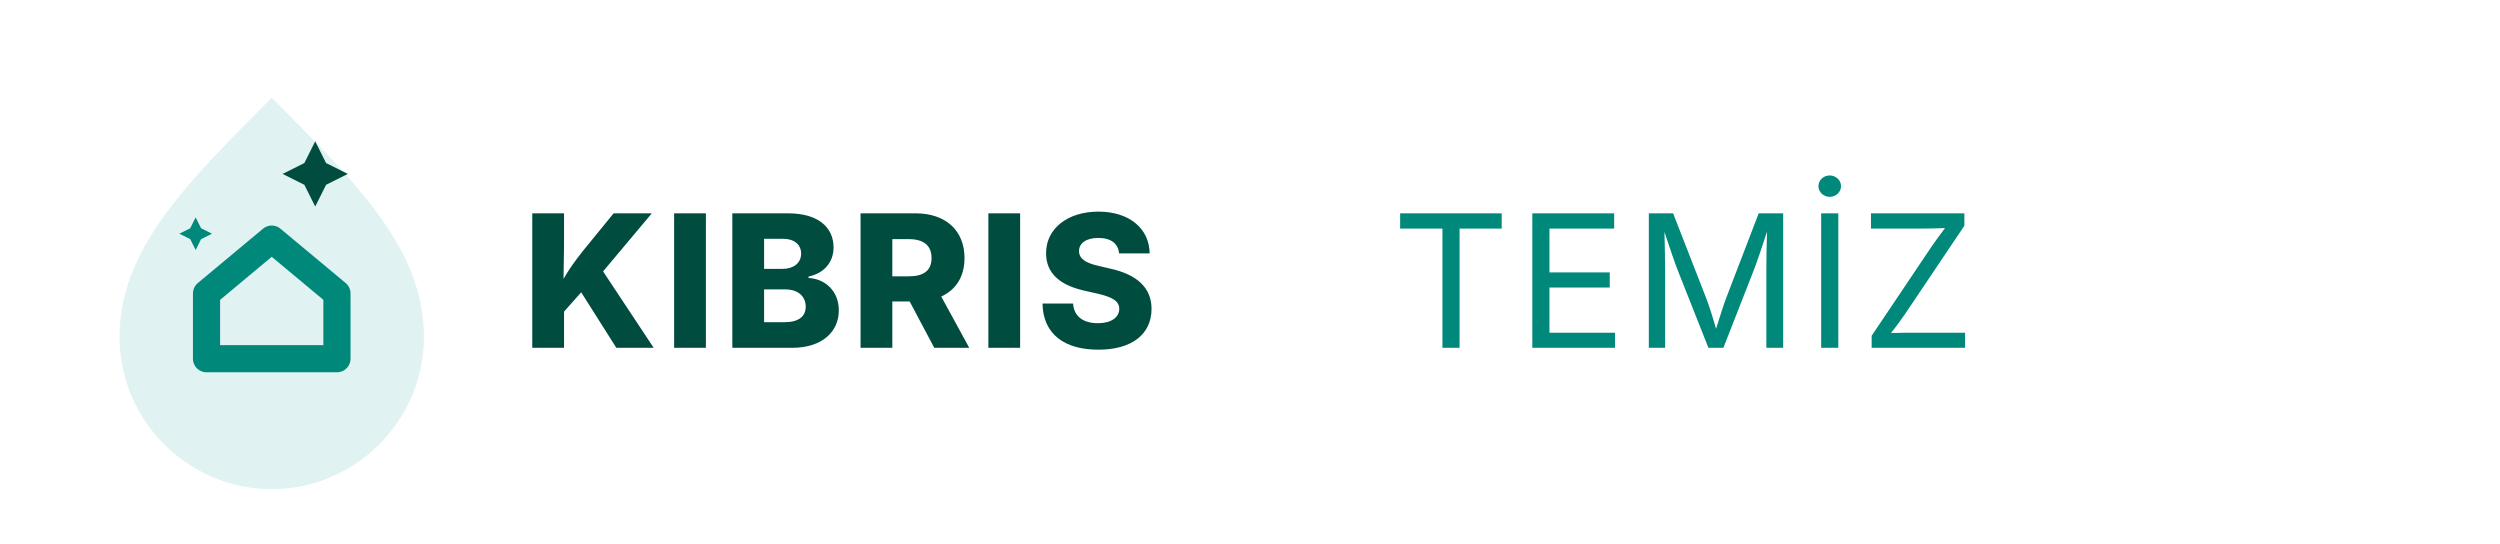
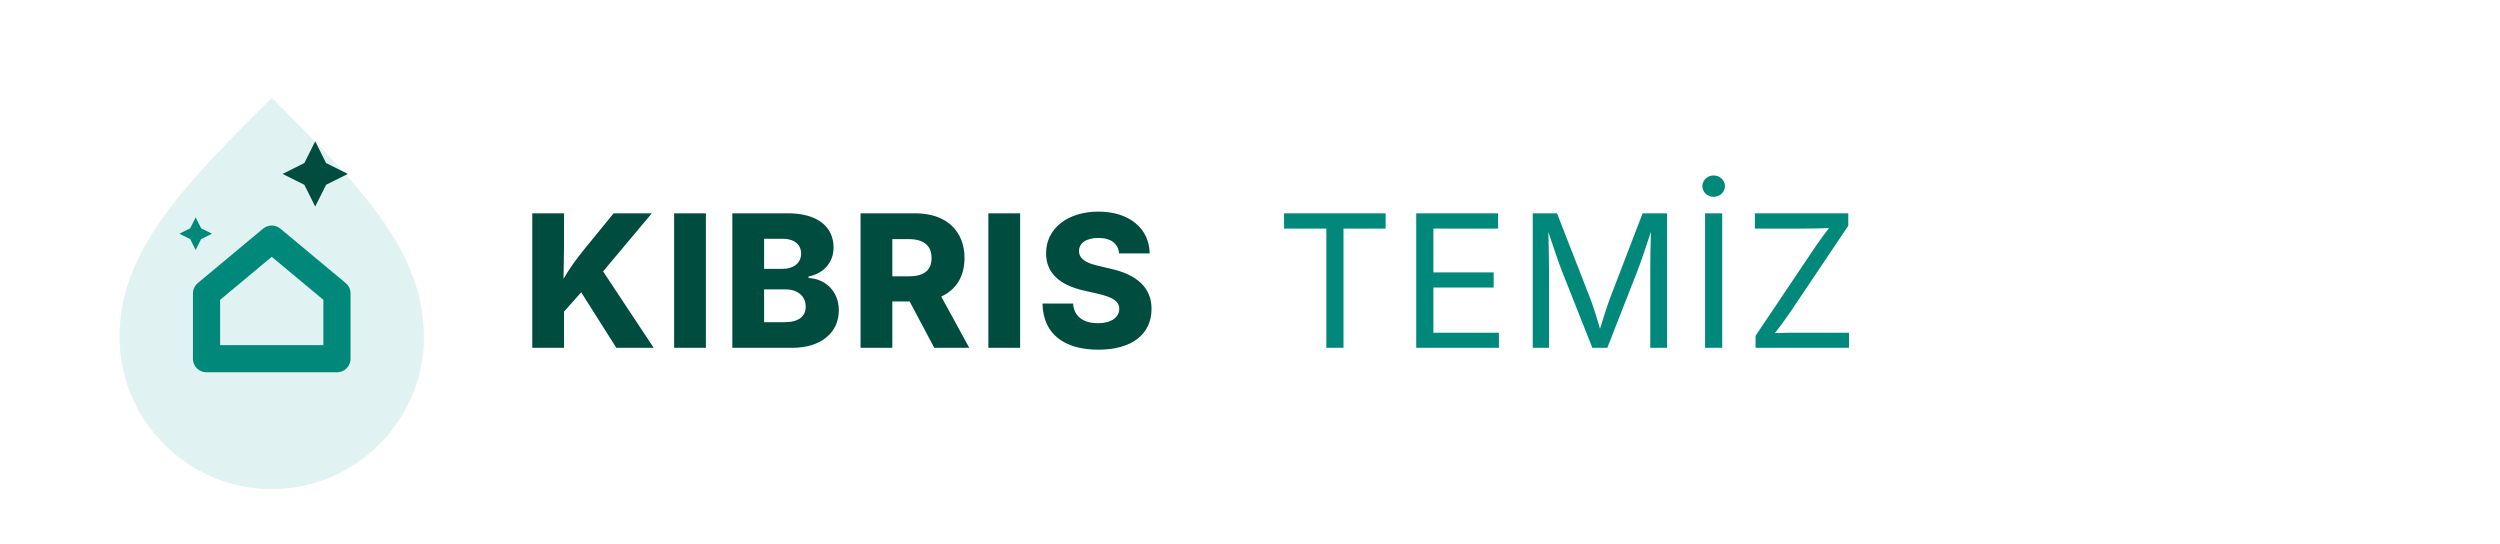
<svg xmlns="http://www.w3.org/2000/svg" viewBox="0 0 230 50" width="230" height="50" aria-label="Kıbrıs Temizlik Logo">
  <g transform="translate(5, 5)">
    <path d="M 20,4 C 28,12 34,18 34,26 C 34,33.7 27.7,40 20,40 C 12.3,40 6,33.7 6,26 C 6,18 12,12 20,4 Z" fill="#E0F2F1" />
    <path d="M 14,28 L 14,22 L 20,17 L 26,22 L 26,28 Z" fill="none" stroke="#00897B" stroke-width="2.5" stroke-linejoin="round" stroke-linecap="round" />
    <path d="M 24,14 L 25,12 L 27,11 L 25,10 L 24,8 L 23,10 L 21,11 L 23,12 Z" fill="#004D40" />
    <path d="M 13,18 L 13.5,17 L 14.5,16.5 L 13.5,16 L 13,15 L 12.5,16 L 11.5,16.5 L 12.5,17 Z" fill="#00897B" />
  </g>
-   <text x="48" y="32" font-family="'Inter', -apple-system, BlinkMacSystemFont, sans-serif" font-size="17" font-weight="800" fill="#004D40" letter-spacing="0.5">KIBRIS</text>
-   <text x="128" y="32" font-family="'Inter', -apple-system, BlinkMacSystemFont, sans-serif" font-size="17" font-weight="400" fill="#00897B" letter-spacing="0.5">TEMİZ</text>
+   <text x="48" y="32" font-family="'Inter', -apple-system, BlinkMacSystemFont, sans-serif" font-size="17" letter-spacing="0.5">
+     <tspan font-weight="800" fill="#004D40">KIBRIS</tspan>
+     <tspan font-weight="400" fill="#00897B" dx="6">TEMİZ</tspan>
+   </text>
</svg>
